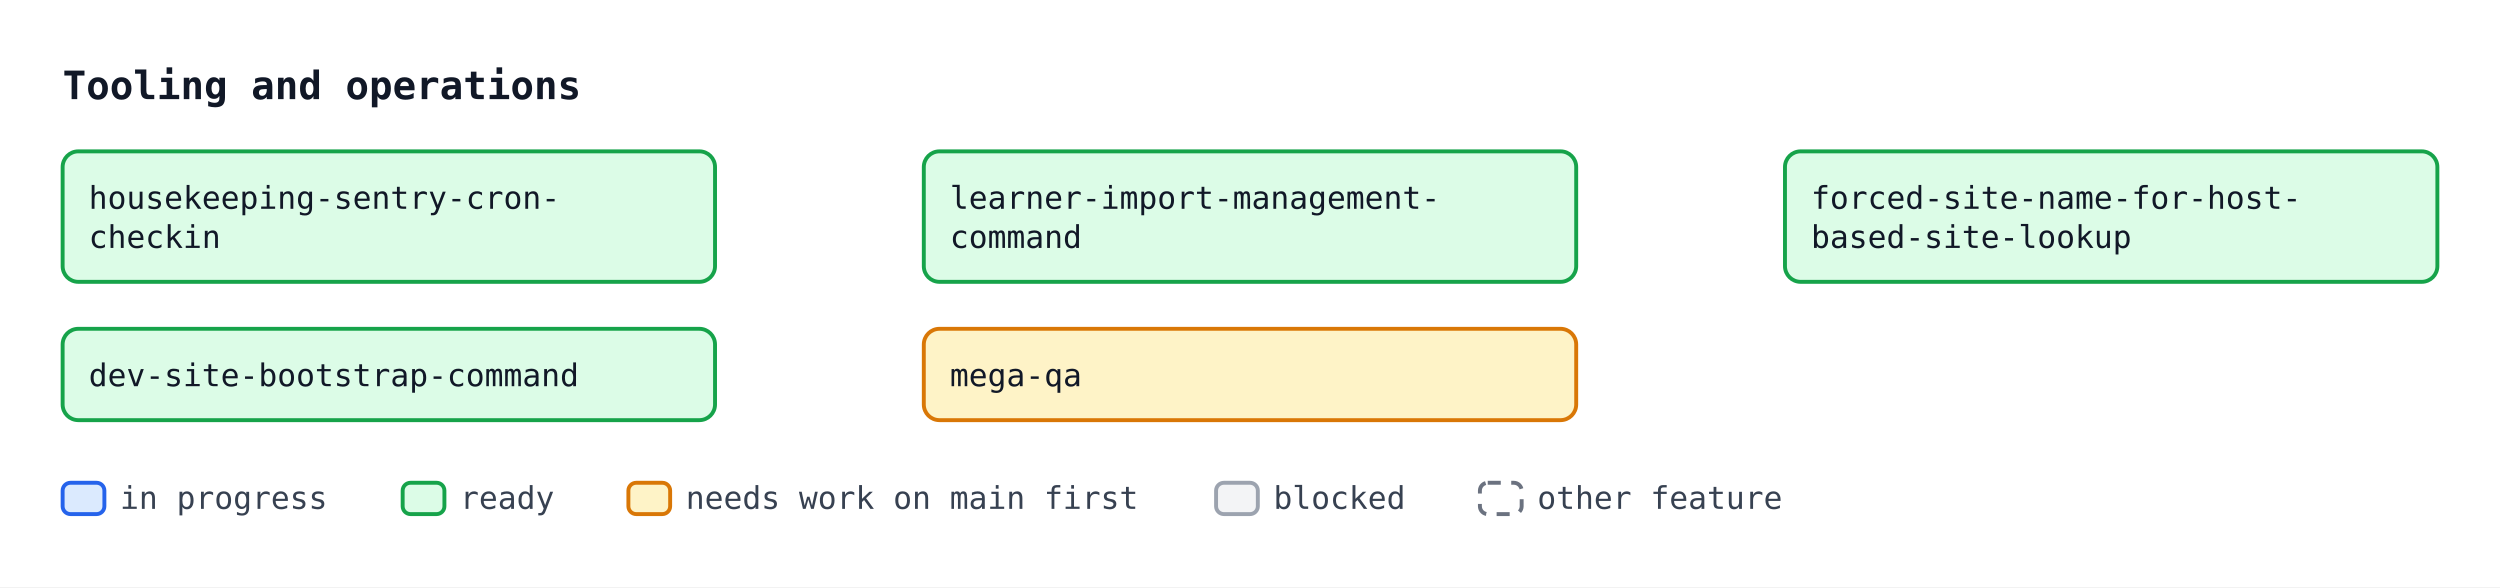
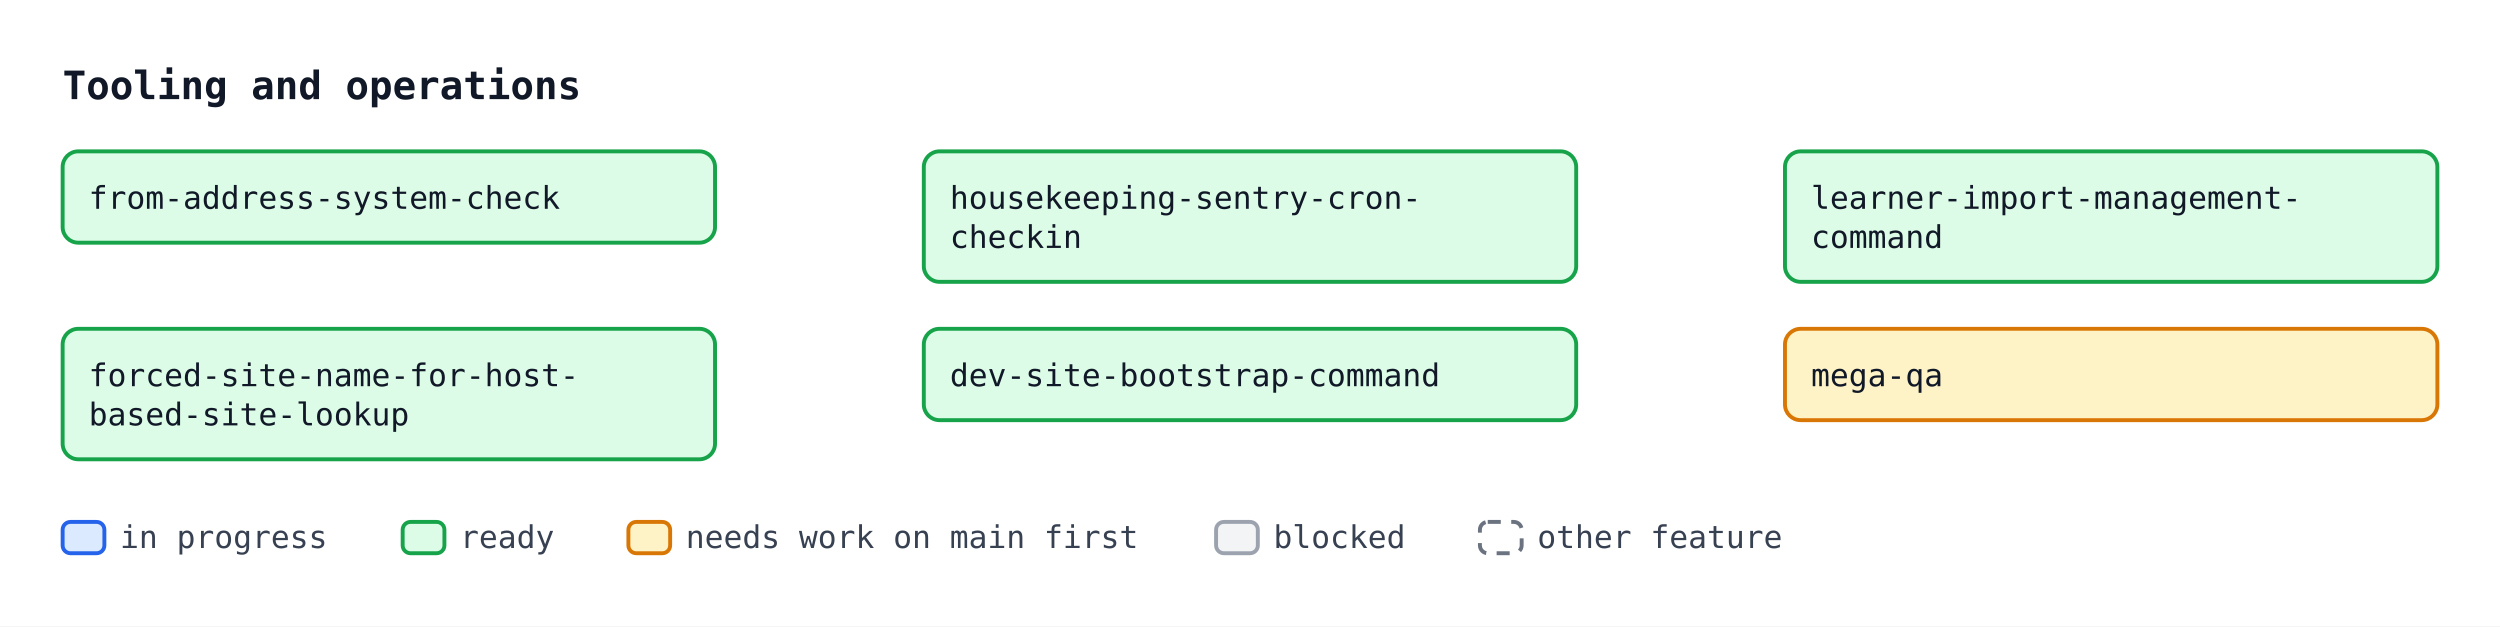
- <svg xmlns="http://www.w3.org/2000/svg" width="958" height="225" viewBox="0 0 958 225" font-family="ui-monospace, SFMono-Regular, Menlo, Consolas, monospace" font-size="12">
+ <svg xmlns="http://www.w3.org/2000/svg" width="958" height="240" viewBox="0 0 958 240" font-family="ui-monospace, SFMono-Regular, Menlo, Consolas, monospace" font-size="12">
  <defs>
    <marker id="arrow" viewBox="0 0 10 10" refX="10" refY="5" markerWidth="7" markerHeight="7" orient="auto-start-reverse">
      <path d="M0,0 L10,5 L0,10 z" fill="#4b5563" />
    </marker>
  </defs>
-   <rect width="958" height="225" fill="#ffffff" />
+   <rect width="958" height="240" fill="#ffffff" />
  <text x="24" y="38" font-size="15" font-weight="bold" fill="#111827">Tooling and operations</text>
-   <rect x="24.0" y="58.0" width="250" height="50" rx="6" fill="#dcfce7" stroke="#16a34a" stroke-width="1.5" />
-   <text x="34.0" y="80.0" fill="#111827">housekeeping-sentry-cron-</text>
-   <text x="34.0" y="95.0" fill="#111827">checkin</text>
+   <rect x="24.0" y="58.0" width="250" height="35" rx="6" fill="#dcfce7" stroke="#16a34a" stroke-width="1.5" />
+   <text x="34.0" y="80.0" fill="#111827">from-address-system-check</text>
  <rect x="354.0" y="58.0" width="250" height="50" rx="6" fill="#dcfce7" stroke="#16a34a" stroke-width="1.5" />
-   <text x="364.0" y="80.0" fill="#111827">learner-import-management-</text>
-   <text x="364.0" y="95.0" fill="#111827">command</text>
+   <text x="364.0" y="80.0" fill="#111827">housekeeping-sentry-cron-</text>
+   <text x="364.0" y="95.0" fill="#111827">checkin</text>
  <rect x="684.0" y="58.0" width="250" height="50" rx="6" fill="#dcfce7" stroke="#16a34a" stroke-width="1.5" />
-   <text x="694.0" y="80.0" fill="#111827">forced-site-name-for-host-</text>
-   <text x="694.0" y="95.0" fill="#111827">based-site-lookup</text>
-   <rect x="24.0" y="126.0" width="250" height="35" rx="6" fill="#dcfce7" stroke="#16a34a" stroke-width="1.5" />
-   <text x="34.0" y="148.0" fill="#111827">dev-site-bootstrap-command</text>
-   <rect x="354.0" y="126.0" width="250" height="35" rx="6" fill="#fef3c7" stroke="#d97706" stroke-width="1.5" />
-   <text x="364.0" y="148.0" fill="#111827">mega-qa</text>
-   <rect x="24.0" y="185" width="16" height="12" rx="3" fill="#dbeafe" stroke="#2563eb" stroke-width="1.5" />
-   <text x="46.0" y="195" fill="#374151">in progress</text>
-   <rect x="154.3" y="185" width="16" height="12" rx="3" fill="#dcfce7" stroke="#16a34a" stroke-width="1.5" />
-   <text x="176.3" y="195" fill="#374151">ready</text>
-   <rect x="240.8" y="185" width="16" height="12" rx="3" fill="#fef3c7" stroke="#d97706" stroke-width="1.5" />
-   <text x="262.8" y="195" fill="#374151">needs work on main first</text>
-   <rect x="466.0" y="185" width="16" height="12" rx="3" fill="#f3f4f6" stroke="#9ca3af" stroke-width="1.5" />
-   <text x="488.0" y="195" fill="#374151">blocked</text>
-   <rect x="567.1" y="185" width="16" height="12" rx="3" fill="#ffffff" stroke="#6b7280" stroke-width="1.5" stroke-dasharray="5 4" />
-   <text x="589.1" y="195" fill="#374151">other feature</text>
+   <text x="694.0" y="80.0" fill="#111827">learner-import-management-</text>
+   <text x="694.0" y="95.0" fill="#111827">command</text>
+   <rect x="24.0" y="126.0" width="250" height="50" rx="6" fill="#dcfce7" stroke="#16a34a" stroke-width="1.5" />
+   <text x="34.0" y="148.0" fill="#111827">forced-site-name-for-host-</text>
+   <text x="34.0" y="163.0" fill="#111827">based-site-lookup</text>
+   <rect x="354.0" y="126.0" width="250" height="35" rx="6" fill="#dcfce7" stroke="#16a34a" stroke-width="1.5" />
+   <text x="364.0" y="148.0" fill="#111827">dev-site-bootstrap-command</text>
+   <rect x="684.0" y="126.0" width="250" height="35" rx="6" fill="#fef3c7" stroke="#d97706" stroke-width="1.5" />
+   <text x="694.0" y="148.0" fill="#111827">mega-qa</text>
+   <rect x="24.0" y="200" width="16" height="12" rx="3" fill="#dbeafe" stroke="#2563eb" stroke-width="1.5" />
+   <text x="46.0" y="210" fill="#374151">in progress</text>
+   <rect x="154.3" y="200" width="16" height="12" rx="3" fill="#dcfce7" stroke="#16a34a" stroke-width="1.5" />
+   <text x="176.3" y="210" fill="#374151">ready</text>
+   <rect x="240.8" y="200" width="16" height="12" rx="3" fill="#fef3c7" stroke="#d97706" stroke-width="1.5" />
+   <text x="262.8" y="210" fill="#374151">needs work on main first</text>
+   <rect x="466.0" y="200" width="16" height="12" rx="3" fill="#f3f4f6" stroke="#9ca3af" stroke-width="1.5" />
+   <text x="488.0" y="210" fill="#374151">blocked</text>
+   <rect x="567.1" y="200" width="16" height="12" rx="3" fill="#ffffff" stroke="#6b7280" stroke-width="1.5" stroke-dasharray="5 4" />
+   <text x="589.1" y="210" fill="#374151">other feature</text>
</svg>
